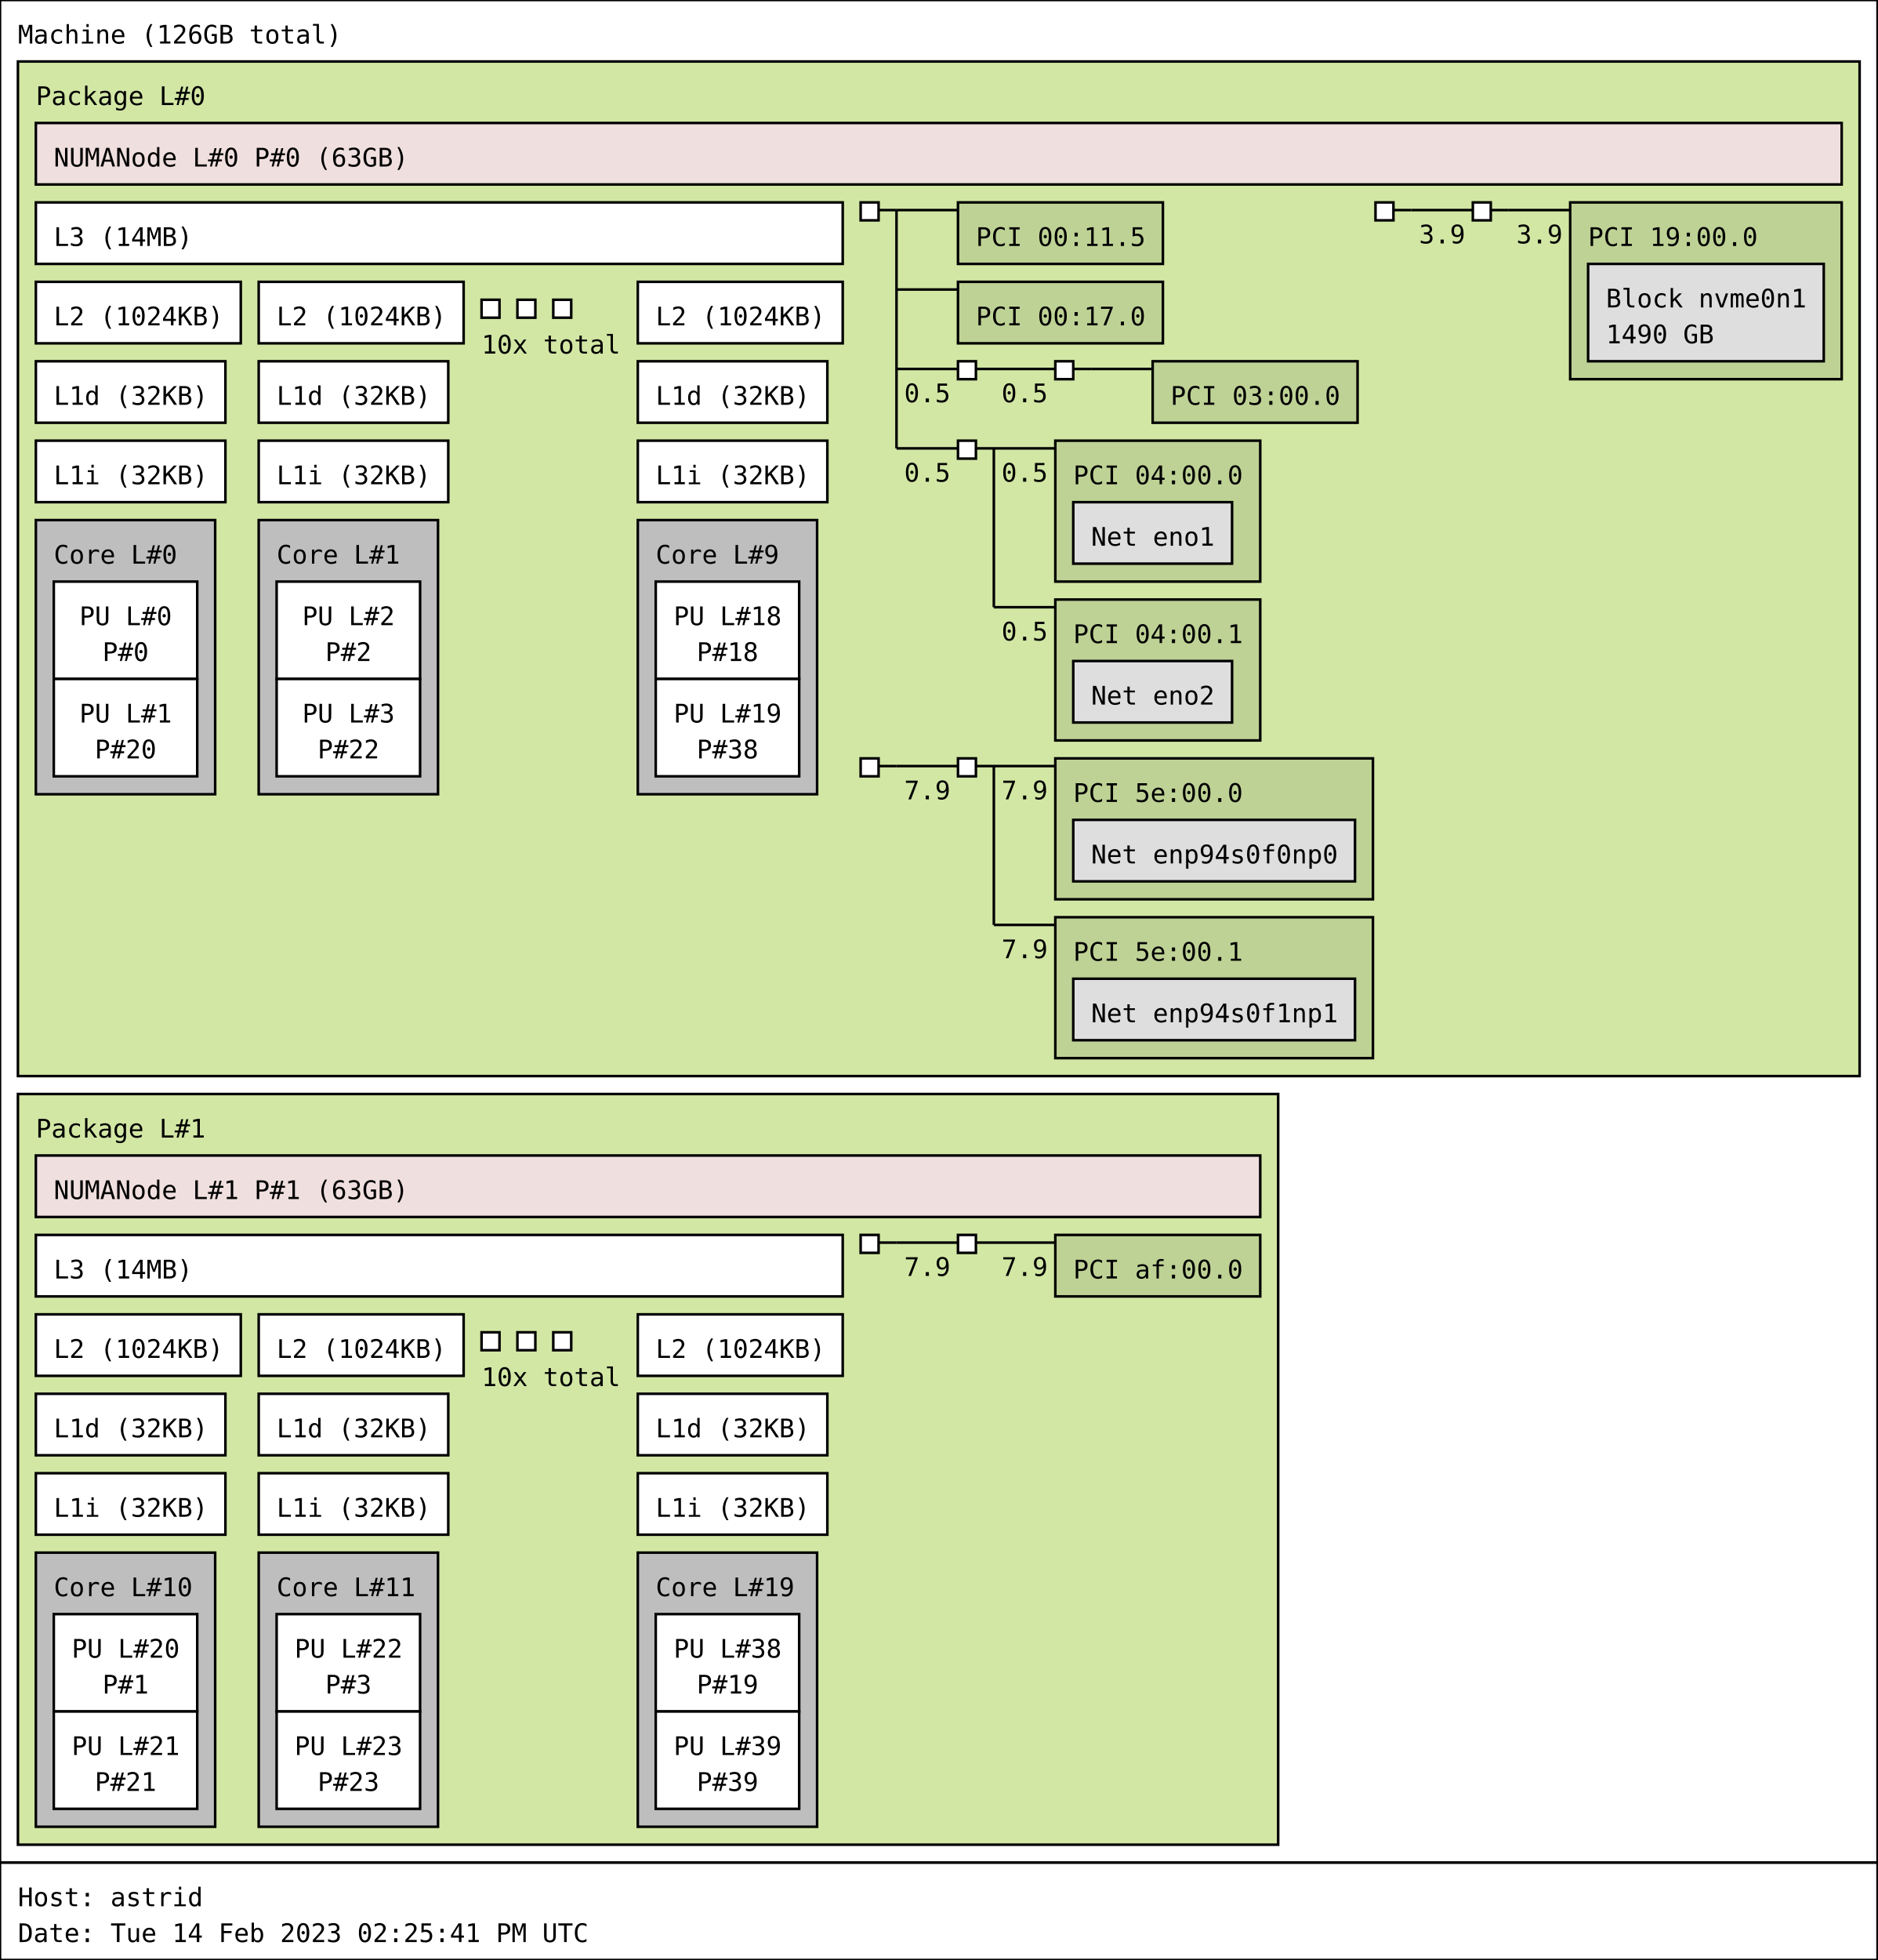
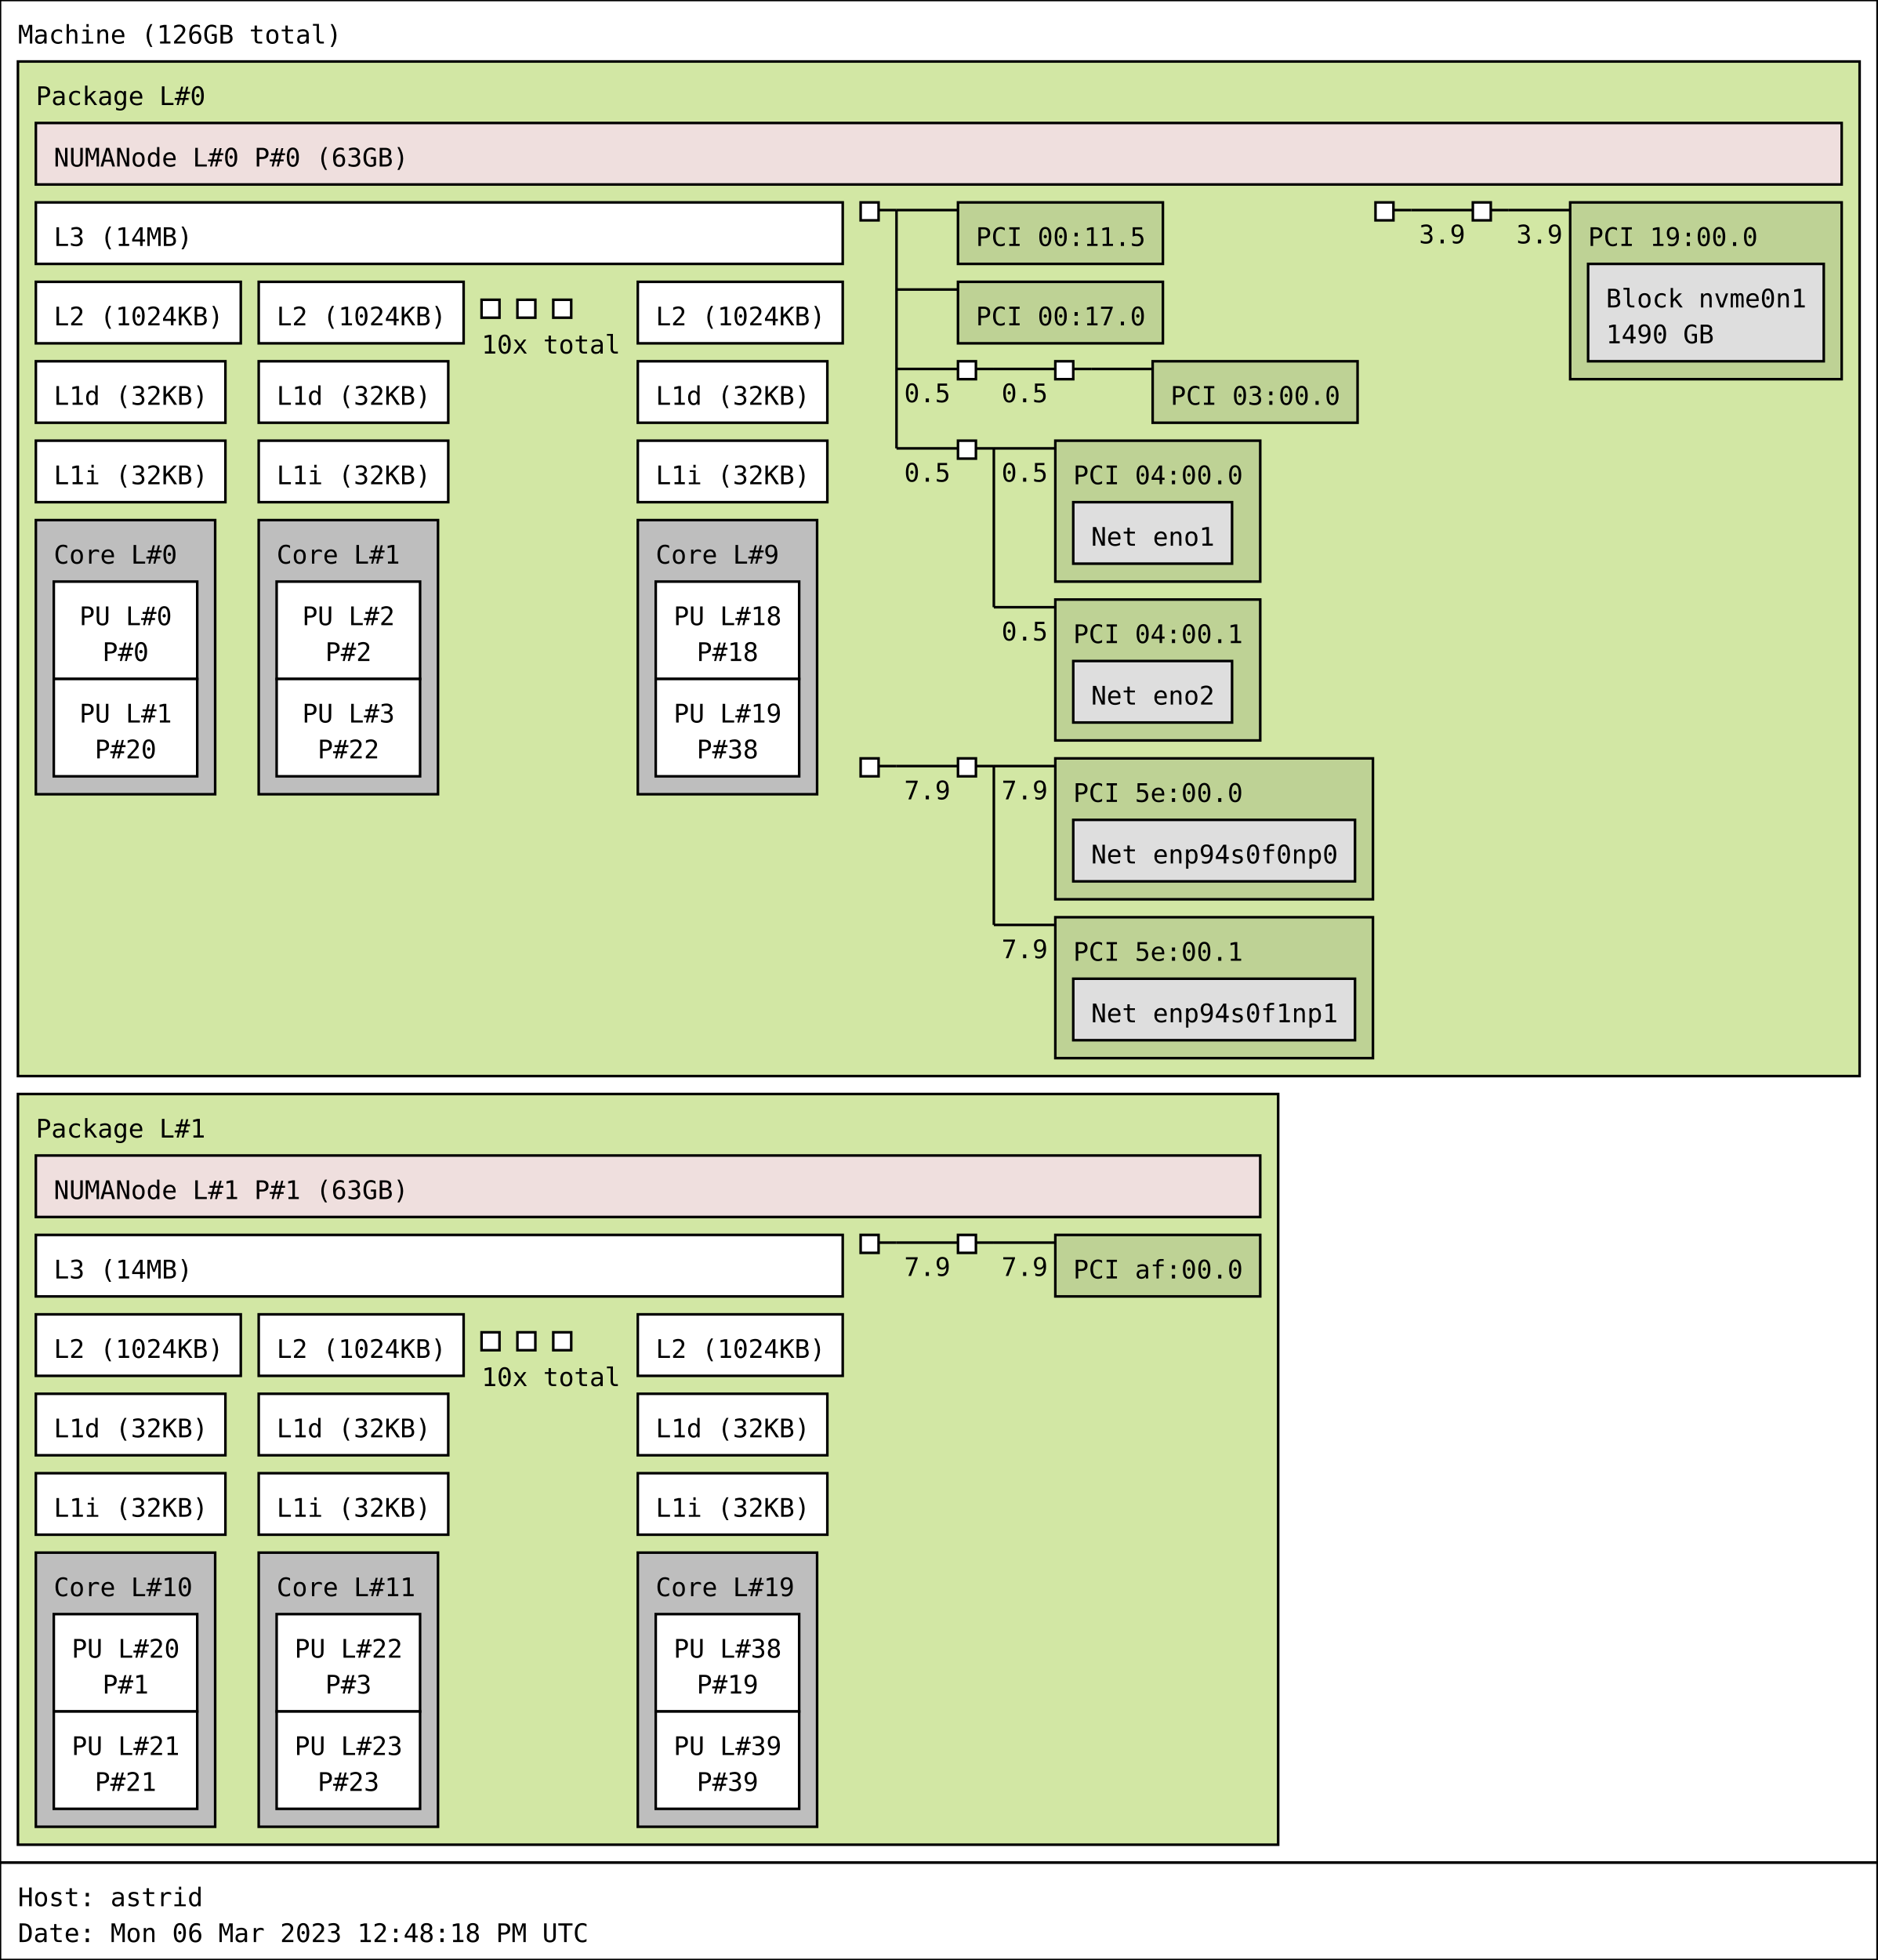
<svg xmlns="http://www.w3.org/2000/svg" width="733px" height="765px" viewBox="0 0 733px 765px" version="1.1">
  <rect id="Machine_0_rect" class="Machine" x="0" y="0" width="733" height="727" fill="rgb(255,255,255)" stroke="rgb(0,0,0)" stroke-width="1" />
  <text id="Machine_0_text" class="Machine" font-family="Monospace" x="7" y="17" fill="rgb(0,0,0)" font-size="10px">Machine (126GB total)</text>
  <rect id="Package_0_rect" class="Package" x="7" y="24" width="719" height="396" fill="rgb(210,231,164)" stroke="rgb(0,0,0)" stroke-width="1" />
  <text id="Package_0_text" class="Package" font-family="Monospace" x="14" y="41" fill="rgb(0,0,0)" font-size="10px">Package L#0</text>
  <rect id="L3_0_rect" class="L3" x="14" y="79" width="315" height="24" fill="rgb(255,255,255)" stroke="rgb(0,0,0)" stroke-width="1" />
  <text id="L3_0_text" class="L3" font-family="Monospace" x="21" y="96" fill="rgb(0,0,0)" font-size="10px">L3 (14MB)</text>
  <rect id="L2_0_rect" class="L2" x="14" y="110" width="80" height="24" fill="rgb(255,255,255)" stroke="rgb(0,0,0)" stroke-width="1" />
  <text id="L2_0_text" class="L2" font-family="Monospace" x="21" y="127" fill="rgb(0,0,0)" font-size="10px">L2 (1024KB)</text>
  <rect id="L1d_0_rect" class="L1d" x="14" y="141" width="74" height="24" fill="rgb(255,255,255)" stroke="rgb(0,0,0)" stroke-width="1" />
  <text id="L1d_0_text" class="L1d" font-family="Monospace" x="21" y="158" fill="rgb(0,0,0)" font-size="10px">L1d (32KB)</text>
  <rect id="L1i_0_rect" class="L1i" x="14" y="172" width="74" height="24" fill="rgb(255,255,255)" stroke="rgb(0,0,0)" stroke-width="1" />
  <text id="L1i_0_text" class="L1i" font-family="Monospace" x="21" y="189" fill="rgb(0,0,0)" font-size="10px">L1i (32KB)</text>
  <rect id="Core_0_rect" class="Core" x="14" y="203" width="70" height="107" fill="rgb(190,190,190)" stroke="rgb(0,0,0)" stroke-width="1" />
  <text id="Core_0_text" class="Core" font-family="Monospace" x="21" y="220" fill="rgb(0,0,0)" font-size="10px">Core L#0</text>
  <rect id="PU_0_rect" class="PU" x="21" y="227" width="56" height="38" fill="rgb(255,255,255)" stroke="rgb(0,0,0)" stroke-width="1" />
  <text id="PU_0_text" class="PU" font-family="Monospace" x="31" y="244" fill="rgb(0,0,0)" font-size="10px">PU L#0</text>
  <text id="PU_0_text_1" class="PU" font-family="Monospace" x="40" y="258" fill="rgb(0,0,0)" font-size="10px">P#0</text>
  <rect id="PU_1_rect" class="PU" x="21" y="265" width="56" height="38" fill="rgb(255,255,255)" stroke="rgb(0,0,0)" stroke-width="1" />
  <text id="PU_1_text" class="PU" font-family="Monospace" x="31" y="282" fill="rgb(0,0,0)" font-size="10px">PU L#1</text>
  <text id="PU_1_text_1" class="PU" font-family="Monospace" x="37" y="296" fill="rgb(0,0,0)" font-size="10px">P#20</text>
  <rect id="L2_1_rect" class="L2" x="101" y="110" width="80" height="24" fill="rgb(255,255,255)" stroke="rgb(0,0,0)" stroke-width="1" />
  <text id="L2_1_text" class="L2" font-family="Monospace" x="108" y="127" fill="rgb(0,0,0)" font-size="10px">L2 (1024KB)</text>
  <rect id="L1d_1_rect" class="L1d" x="101" y="141" width="74" height="24" fill="rgb(255,255,255)" stroke="rgb(0,0,0)" stroke-width="1" />
  <text id="L1d_1_text" class="L1d" font-family="Monospace" x="108" y="158" fill="rgb(0,0,0)" font-size="10px">L1d (32KB)</text>
  <rect id="L1i_1_rect" class="L1i" x="101" y="172" width="74" height="24" fill="rgb(255,255,255)" stroke="rgb(0,0,0)" stroke-width="1" />
  <text id="L1i_1_text" class="L1i" font-family="Monospace" x="108" y="189" fill="rgb(0,0,0)" font-size="10px">L1i (32KB)</text>
  <rect id="Core_1_rect" class="Core" x="101" y="203" width="70" height="107" fill="rgb(190,190,190)" stroke="rgb(0,0,0)" stroke-width="1" />
  <text id="Core_1_text" class="Core" font-family="Monospace" x="108" y="220" fill="rgb(0,0,0)" font-size="10px">Core L#1</text>
  <rect id="PU_2_rect" class="PU" x="108" y="227" width="56" height="38" fill="rgb(255,255,255)" stroke="rgb(0,0,0)" stroke-width="1" />
  <text id="PU_2_text" class="PU" font-family="Monospace" x="118" y="244" fill="rgb(0,0,0)" font-size="10px">PU L#2</text>
  <text id="PU_2_text_1" class="PU" font-family="Monospace" x="127" y="258" fill="rgb(0,0,0)" font-size="10px">P#2</text>
  <rect id="PU_3_rect" class="PU" x="108" y="265" width="56" height="38" fill="rgb(255,255,255)" stroke="rgb(0,0,0)" stroke-width="1" />
  <text id="PU_3_text" class="PU" font-family="Monospace" x="118" y="282" fill="rgb(0,0,0)" font-size="10px">PU L#3</text>
  <text id="PU_3_text_1" class="PU" font-family="Monospace" x="124" y="296" fill="rgb(0,0,0)" font-size="10px">P#22</text>
  <rect id="L2_2_rect" class="L2" x="188" y="117" width="7" height="7" fill="rgb(255,255,255)" stroke="rgb(0,0,0)" stroke-width="1" />
  <rect id="L2_2_rect" class="L2" x="202" y="117" width="7" height="7" fill="rgb(255,255,255)" stroke="rgb(0,0,0)" stroke-width="1" />
  <rect id="L2_2_rect" class="L2" x="216" y="117" width="7" height="7" fill="rgb(255,255,255)" stroke="rgb(0,0,0)" stroke-width="1" />
  <text id="L2_2_text" class="L2" font-family="Monospace" x="188" y="138" fill="rgb(0,0,0)" font-size="10px">10x total</text>
  <rect id="L2_9_rect" class="L2" x="249" y="110" width="80" height="24" fill="rgb(255,255,255)" stroke="rgb(0,0,0)" stroke-width="1" />
  <text id="L2_9_text" class="L2" font-family="Monospace" x="256" y="127" fill="rgb(0,0,0)" font-size="10px">L2 (1024KB)</text>
  <rect id="L1d_9_rect" class="L1d" x="249" y="141" width="74" height="24" fill="rgb(255,255,255)" stroke="rgb(0,0,0)" stroke-width="1" />
  <text id="L1d_9_text" class="L1d" font-family="Monospace" x="256" y="158" fill="rgb(0,0,0)" font-size="10px">L1d (32KB)</text>
  <rect id="L1i_9_rect" class="L1i" x="249" y="172" width="74" height="24" fill="rgb(255,255,255)" stroke="rgb(0,0,0)" stroke-width="1" />
  <text id="L1i_9_text" class="L1i" font-family="Monospace" x="256" y="189" fill="rgb(0,0,0)" font-size="10px">L1i (32KB)</text>
  <rect id="Core_9_rect" class="Core" x="249" y="203" width="70" height="107" fill="rgb(190,190,190)" stroke="rgb(0,0,0)" stroke-width="1" />
  <text id="Core_9_text" class="Core" font-family="Monospace" x="256" y="220" fill="rgb(0,0,0)" font-size="10px">Core L#9</text>
  <rect id="PU_18_rect" class="PU" x="256" y="227" width="56" height="38" fill="rgb(255,255,255)" stroke="rgb(0,0,0)" stroke-width="1" />
  <text id="PU_18_text" class="PU" font-family="Monospace" x="263" y="244" fill="rgb(0,0,0)" font-size="10px">PU L#18</text>
  <text id="PU_18_text_1" class="PU" font-family="Monospace" x="272" y="258" fill="rgb(0,0,0)" font-size="10px">P#18</text>
  <rect id="PU_19_rect" class="PU" x="256" y="265" width="56" height="38" fill="rgb(255,255,255)" stroke="rgb(0,0,0)" stroke-width="1" />
  <text id="PU_19_text" class="PU" font-family="Monospace" x="263" y="282" fill="rgb(0,0,0)" font-size="10px">PU L#19</text>
  <text id="PU_19_text_1" class="PU" font-family="Monospace" x="272" y="296" fill="rgb(0,0,0)" font-size="10px">P#38</text>
  <rect id="NUMANode_0_rect" class="NUMANode" x="14" y="48" width="705" height="24" fill="rgb(239,223,222)" stroke="rgb(0,0,0)" stroke-width="1" />
  <text id="NUMANode_0_text" class="NUMANode" font-family="Monospace" x="21" y="65" fill="rgb(0,0,0)" font-size="10px">NUMANode L#0 P#0 (63GB)</text>
  <rect id="HostBridge_0_rect" class="HostBridge" x="336" y="79" width="7" height="7" fill="rgb(255,255,255)" stroke="rgb(0,0,0)" stroke-width="1" />
  <line id="HostBridge_0_line" class="HostBridge" x1="343" y1="82" x2="350" y2="82" stroke="rgb(0,0,0)" stroke-width="1" />
  <line id="HostBridge_0_line_2" class="HostBridge" x1="350" y1="82" x2="374" y2="82" stroke="rgb(0,0,0)" stroke-width="1" />
  <line id="HostBridge_0_line_3" class="HostBridge" x1="350" y1="113" x2="374" y2="113" stroke="rgb(0,0,0)" stroke-width="1" />
  <line id="HostBridge_0_line_4" class="HostBridge" x1="350" y1="144" x2="374" y2="144" stroke="rgb(0,0,0)" stroke-width="1" />
  <text id="HostBridge_0_text_4" class="HostBridge" font-family="Monospace" x="353" y="157" fill="rgb(0,0,0)" font-size="10px">0.5</text>
  <line id="HostBridge_0_line_5" class="HostBridge" x1="350" y1="175" x2="374" y2="175" stroke="rgb(0,0,0)" stroke-width="1" />
  <text id="HostBridge_0_text_5" class="HostBridge" font-family="Monospace" x="353" y="188" fill="rgb(0,0,0)" font-size="10px">0.5</text>
  <line id="HostBridge_0_line_1" class="HostBridge" x1="350" y1="82" x2="350" y2="175" stroke="rgb(0,0,0)" stroke-width="1" />
  <rect id="PCI_0_rect" class="PCI" x="374" y="79" width="80" height="24" fill="rgb(190,210,149)" stroke="rgb(0,0,0)" stroke-width="1" />
  <text id="PCI_0_text" class="PCI" font-family="Monospace" x="381" y="96" fill="rgb(0,0,0)" font-size="10px">PCI 00:11.5</text>
  <rect id="PCI_1_rect" class="PCI" x="374" y="110" width="80" height="24" fill="rgb(190,210,149)" stroke="rgb(0,0,0)" stroke-width="1" />
  <text id="PCI_1_text" class="PCI" font-family="Monospace" x="381" y="127" fill="rgb(0,0,0)" font-size="10px">PCI 00:17.0</text>
  <rect id="PCIBridge_1_rect" class="PCIBridge" x="374" y="141" width="7" height="7" fill="rgb(255,255,255)" stroke="rgb(0,0,0)" stroke-width="1" />
  <line id="PCIBridge_1_line" class="PCIBridge" x1="381" y1="144" x2="388" y2="144" stroke="rgb(0,0,0)" stroke-width="1" />
  <line id="PCIBridge_1_line_2" class="PCIBridge" x1="388" y1="144" x2="412" y2="144" stroke="rgb(0,0,0)" stroke-width="1" />
  <text id="PCIBridge_1_text_2" class="PCIBridge" font-family="Monospace" x="391" y="157" fill="rgb(0,0,0)" font-size="10px">0.5</text>
  <line id="PCIBridge_1_line_1" class="PCIBridge" x1="388" y1="144" x2="388" y2="144" stroke="rgb(0,0,0)" stroke-width="1" />
  <rect id="PCIBridge_2_rect" class="PCIBridge" x="412" y="141" width="7" height="7" fill="rgb(255,255,255)" stroke="rgb(0,0,0)" stroke-width="1" />
  <line id="PCIBridge_2_line" class="PCIBridge" x1="419" y1="144" x2="426" y2="144" stroke="rgb(0,0,0)" stroke-width="1" />
  <line id="PCIBridge_2_line_2" class="PCIBridge" x1="426" y1="144" x2="450" y2="144" stroke="rgb(0,0,0)" stroke-width="1" />
  <line id="PCIBridge_2_line_1" class="PCIBridge" x1="426" y1="144" x2="426" y2="144" stroke="rgb(0,0,0)" stroke-width="1" />
  <rect id="PCI_2_rect" class="PCI" x="450" y="141" width="80" height="24" fill="rgb(190,210,149)" stroke="rgb(0,0,0)" stroke-width="1" />
  <text id="PCI_2_text" class="PCI" font-family="Monospace" x="457" y="158" fill="rgb(0,0,0)" font-size="10px">PCI 03:00.0</text>
  <rect id="PCIBridge_3_rect" class="PCIBridge" x="374" y="172" width="7" height="7" fill="rgb(255,255,255)" stroke="rgb(0,0,0)" stroke-width="1" />
  <line id="PCIBridge_3_line" class="PCIBridge" x1="381" y1="175" x2="388" y2="175" stroke="rgb(0,0,0)" stroke-width="1" />
  <line id="PCIBridge_3_line_2" class="PCIBridge" x1="388" y1="175" x2="412" y2="175" stroke="rgb(0,0,0)" stroke-width="1" />
  <text id="PCIBridge_3_text_2" class="PCIBridge" font-family="Monospace" x="391" y="188" fill="rgb(0,0,0)" font-size="10px">0.5</text>
  <line id="PCIBridge_3_line_3" class="PCIBridge" x1="388" y1="237" x2="412" y2="237" stroke="rgb(0,0,0)" stroke-width="1" />
  <text id="PCIBridge_3_text_3" class="PCIBridge" font-family="Monospace" x="391" y="250" fill="rgb(0,0,0)" font-size="10px">0.5</text>
  <line id="PCIBridge_3_line_1" class="PCIBridge" x1="388" y1="175" x2="388" y2="237" stroke="rgb(0,0,0)" stroke-width="1" />
  <rect id="PCI_3_rect" class="PCI" x="412" y="172" width="80" height="55" fill="rgb(190,210,149)" stroke="rgb(0,0,0)" stroke-width="1" />
  <text id="PCI_3_text" class="PCI" font-family="Monospace" x="419" y="189" fill="rgb(0,0,0)" font-size="10px">PCI 04:00.0</text>
  <rect id="Net_0_rect" class="Net" x="419" y="196" width="62" height="24" fill="rgb(222,222,222)" stroke="rgb(0,0,0)" stroke-width="1" />
  <text id="Net_0_text" class="Net" font-family="Monospace" x="426" y="213" fill="rgb(0,0,0)" font-size="10px">Net eno1</text>
  <rect id="PCI_4_rect" class="PCI" x="412" y="234" width="80" height="55" fill="rgb(190,210,149)" stroke="rgb(0,0,0)" stroke-width="1" />
  <text id="PCI_4_text" class="PCI" font-family="Monospace" x="419" y="251" fill="rgb(0,0,0)" font-size="10px">PCI 04:00.1</text>
  <rect id="Net_1_rect" class="Net" x="419" y="258" width="62" height="24" fill="rgb(222,222,222)" stroke="rgb(0,0,0)" stroke-width="1" />
  <text id="Net_1_text" class="Net" font-family="Monospace" x="426" y="275" fill="rgb(0,0,0)" font-size="10px">Net eno2</text>
  <rect id="HostBridge_4_rect" class="HostBridge" x="537" y="79" width="7" height="7" fill="rgb(255,255,255)" stroke="rgb(0,0,0)" stroke-width="1" />
  <line id="HostBridge_4_line" class="HostBridge" x1="544" y1="82" x2="551" y2="82" stroke="rgb(0,0,0)" stroke-width="1" />
  <line id="HostBridge_4_line_2" class="HostBridge" x1="551" y1="82" x2="575" y2="82" stroke="rgb(0,0,0)" stroke-width="1" />
  <text id="HostBridge_4_text_2" class="HostBridge" font-family="Monospace" x="554" y="95" fill="rgb(0,0,0)" font-size="10px">3.9</text>
  <line id="HostBridge_4_line_1" class="HostBridge" x1="551" y1="82" x2="551" y2="82" stroke="rgb(0,0,0)" stroke-width="1" />
  <rect id="PCIBridge_5_rect" class="PCIBridge" x="575" y="79" width="7" height="7" fill="rgb(255,255,255)" stroke="rgb(0,0,0)" stroke-width="1" />
  <line id="PCIBridge_5_line" class="PCIBridge" x1="582" y1="82" x2="589" y2="82" stroke="rgb(0,0,0)" stroke-width="1" />
  <line id="PCIBridge_5_line_2" class="PCIBridge" x1="589" y1="82" x2="613" y2="82" stroke="rgb(0,0,0)" stroke-width="1" />
  <text id="PCIBridge_5_text_2" class="PCIBridge" font-family="Monospace" x="592" y="95" fill="rgb(0,0,0)" font-size="10px">3.9</text>
  <line id="PCIBridge_5_line_1" class="PCIBridge" x1="589" y1="82" x2="589" y2="82" stroke="rgb(0,0,0)" stroke-width="1" />
  <rect id="PCI_5_rect" class="PCI" x="613" y="79" width="106" height="69" fill="rgb(190,210,149)" stroke="rgb(0,0,0)" stroke-width="1" />
  <text id="PCI_5_text" class="PCI" font-family="Monospace" x="620" y="96" fill="rgb(0,0,0)" font-size="10px">PCI 19:00.0</text>
  <rect id="Block_2_rect" class="Block" x="620" y="103" width="92" height="38" fill="rgb(222,222,222)" stroke="rgb(0,0,0)" stroke-width="1" />
  <text id="Block_2_text" class="Block" font-family="Monospace" x="627" y="120" fill="rgb(0,0,0)" font-size="10px">Block nvme0n1</text>
  <text id="Block_2_text_1" class="Block" font-family="Monospace" x="627" y="134" fill="rgb(0,0,0)" font-size="10px">1490 GB</text>
  <rect id="HostBridge_6_rect" class="HostBridge" x="336" y="296" width="7" height="7" fill="rgb(255,255,255)" stroke="rgb(0,0,0)" stroke-width="1" />
  <line id="HostBridge_6_line" class="HostBridge" x1="343" y1="299" x2="350" y2="299" stroke="rgb(0,0,0)" stroke-width="1" />
  <line id="HostBridge_6_line_2" class="HostBridge" x1="350" y1="299" x2="374" y2="299" stroke="rgb(0,0,0)" stroke-width="1" />
  <text id="HostBridge_6_text_2" class="HostBridge" font-family="Monospace" x="353" y="312" fill="rgb(0,0,0)" font-size="10px">7.9</text>
  <line id="HostBridge_6_line_1" class="HostBridge" x1="350" y1="299" x2="350" y2="299" stroke="rgb(0,0,0)" stroke-width="1" />
  <rect id="PCIBridge_7_rect" class="PCIBridge" x="374" y="296" width="7" height="7" fill="rgb(255,255,255)" stroke="rgb(0,0,0)" stroke-width="1" />
  <line id="PCIBridge_7_line" class="PCIBridge" x1="381" y1="299" x2="388" y2="299" stroke="rgb(0,0,0)" stroke-width="1" />
  <line id="PCIBridge_7_line_2" class="PCIBridge" x1="388" y1="299" x2="412" y2="299" stroke="rgb(0,0,0)" stroke-width="1" />
  <text id="PCIBridge_7_text_2" class="PCIBridge" font-family="Monospace" x="391" y="312" fill="rgb(0,0,0)" font-size="10px">7.9</text>
  <line id="PCIBridge_7_line_3" class="PCIBridge" x1="388" y1="361" x2="412" y2="361" stroke="rgb(0,0,0)" stroke-width="1" />
  <text id="PCIBridge_7_text_3" class="PCIBridge" font-family="Monospace" x="391" y="374" fill="rgb(0,0,0)" font-size="10px">7.9</text>
  <line id="PCIBridge_7_line_1" class="PCIBridge" x1="388" y1="299" x2="388" y2="361" stroke="rgb(0,0,0)" stroke-width="1" />
  <rect id="PCI_6_rect" class="PCI" x="412" y="296" width="124" height="55" fill="rgb(190,210,149)" stroke="rgb(0,0,0)" stroke-width="1" />
  <text id="PCI_6_text" class="PCI" font-family="Monospace" x="419" y="313" fill="rgb(0,0,0)" font-size="10px">PCI 5e:00.0</text>
  <rect id="Net_3_rect" class="Net" x="419" y="320" width="110" height="24" fill="rgb(222,222,222)" stroke="rgb(0,0,0)" stroke-width="1" />
  <text id="Net_3_text" class="Net" font-family="Monospace" x="426" y="337" fill="rgb(0,0,0)" font-size="10px">Net enp94s0f0np0</text>
  <rect id="PCI_7_rect" class="PCI" x="412" y="358" width="124" height="55" fill="rgb(190,210,149)" stroke="rgb(0,0,0)" stroke-width="1" />
  <text id="PCI_7_text" class="PCI" font-family="Monospace" x="419" y="375" fill="rgb(0,0,0)" font-size="10px">PCI 5e:00.1</text>
  <rect id="Net_4_rect" class="Net" x="419" y="382" width="110" height="24" fill="rgb(222,222,222)" stroke="rgb(0,0,0)" stroke-width="1" />
  <text id="Net_4_text" class="Net" font-family="Monospace" x="426" y="399" fill="rgb(0,0,0)" font-size="10px">Net enp94s0f1np1</text>
  <rect id="Package_1_rect" class="Package" x="7" y="427" width="492" height="293" fill="rgb(210,231,164)" stroke="rgb(0,0,0)" stroke-width="1" />
  <text id="Package_1_text" class="Package" font-family="Monospace" x="14" y="444" fill="rgb(0,0,0)" font-size="10px">Package L#1</text>
  <rect id="L3_1_rect" class="L3" x="14" y="482" width="315" height="24" fill="rgb(255,255,255)" stroke="rgb(0,0,0)" stroke-width="1" />
  <text id="L3_1_text" class="L3" font-family="Monospace" x="21" y="499" fill="rgb(0,0,0)" font-size="10px">L3 (14MB)</text>
  <rect id="L2_10_rect" class="L2" x="14" y="513" width="80" height="24" fill="rgb(255,255,255)" stroke="rgb(0,0,0)" stroke-width="1" />
  <text id="L2_10_text" class="L2" font-family="Monospace" x="21" y="530" fill="rgb(0,0,0)" font-size="10px">L2 (1024KB)</text>
  <rect id="L1d_10_rect" class="L1d" x="14" y="544" width="74" height="24" fill="rgb(255,255,255)" stroke="rgb(0,0,0)" stroke-width="1" />
  <text id="L1d_10_text" class="L1d" font-family="Monospace" x="21" y="561" fill="rgb(0,0,0)" font-size="10px">L1d (32KB)</text>
  <rect id="L1i_10_rect" class="L1i" x="14" y="575" width="74" height="24" fill="rgb(255,255,255)" stroke="rgb(0,0,0)" stroke-width="1" />
  <text id="L1i_10_text" class="L1i" font-family="Monospace" x="21" y="592" fill="rgb(0,0,0)" font-size="10px">L1i (32KB)</text>
  <rect id="Core_10_rect" class="Core" x="14" y="606" width="70" height="107" fill="rgb(190,190,190)" stroke="rgb(0,0,0)" stroke-width="1" />
  <text id="Core_10_text" class="Core" font-family="Monospace" x="21" y="623" fill="rgb(0,0,0)" font-size="10px">Core L#10</text>
  <rect id="PU_20_rect" class="PU" x="21" y="630" width="56" height="38" fill="rgb(255,255,255)" stroke="rgb(0,0,0)" stroke-width="1" />
  <text id="PU_20_text" class="PU" font-family="Monospace" x="28" y="647" fill="rgb(0,0,0)" font-size="10px">PU L#20</text>
  <text id="PU_20_text_1" class="PU" font-family="Monospace" x="40" y="661" fill="rgb(0,0,0)" font-size="10px">P#1</text>
  <rect id="PU_21_rect" class="PU" x="21" y="668" width="56" height="38" fill="rgb(255,255,255)" stroke="rgb(0,0,0)" stroke-width="1" />
  <text id="PU_21_text" class="PU" font-family="Monospace" x="28" y="685" fill="rgb(0,0,0)" font-size="10px">PU L#21</text>
  <text id="PU_21_text_1" class="PU" font-family="Monospace" x="37" y="699" fill="rgb(0,0,0)" font-size="10px">P#21</text>
  <rect id="L2_11_rect" class="L2" x="101" y="513" width="80" height="24" fill="rgb(255,255,255)" stroke="rgb(0,0,0)" stroke-width="1" />
  <text id="L2_11_text" class="L2" font-family="Monospace" x="108" y="530" fill="rgb(0,0,0)" font-size="10px">L2 (1024KB)</text>
  <rect id="L1d_11_rect" class="L1d" x="101" y="544" width="74" height="24" fill="rgb(255,255,255)" stroke="rgb(0,0,0)" stroke-width="1" />
  <text id="L1d_11_text" class="L1d" font-family="Monospace" x="108" y="561" fill="rgb(0,0,0)" font-size="10px">L1d (32KB)</text>
  <rect id="L1i_11_rect" class="L1i" x="101" y="575" width="74" height="24" fill="rgb(255,255,255)" stroke="rgb(0,0,0)" stroke-width="1" />
  <text id="L1i_11_text" class="L1i" font-family="Monospace" x="108" y="592" fill="rgb(0,0,0)" font-size="10px">L1i (32KB)</text>
  <rect id="Core_11_rect" class="Core" x="101" y="606" width="70" height="107" fill="rgb(190,190,190)" stroke="rgb(0,0,0)" stroke-width="1" />
  <text id="Core_11_text" class="Core" font-family="Monospace" x="108" y="623" fill="rgb(0,0,0)" font-size="10px">Core L#11</text>
  <rect id="PU_22_rect" class="PU" x="108" y="630" width="56" height="38" fill="rgb(255,255,255)" stroke="rgb(0,0,0)" stroke-width="1" />
  <text id="PU_22_text" class="PU" font-family="Monospace" x="115" y="647" fill="rgb(0,0,0)" font-size="10px">PU L#22</text>
  <text id="PU_22_text_1" class="PU" font-family="Monospace" x="127" y="661" fill="rgb(0,0,0)" font-size="10px">P#3</text>
  <rect id="PU_23_rect" class="PU" x="108" y="668" width="56" height="38" fill="rgb(255,255,255)" stroke="rgb(0,0,0)" stroke-width="1" />
  <text id="PU_23_text" class="PU" font-family="Monospace" x="115" y="685" fill="rgb(0,0,0)" font-size="10px">PU L#23</text>
  <text id="PU_23_text_1" class="PU" font-family="Monospace" x="124" y="699" fill="rgb(0,0,0)" font-size="10px">P#23</text>
  <rect id="L2_12_rect" class="L2" x="188" y="520" width="7" height="7" fill="rgb(255,255,255)" stroke="rgb(0,0,0)" stroke-width="1" />
  <rect id="L2_12_rect" class="L2" x="202" y="520" width="7" height="7" fill="rgb(255,255,255)" stroke="rgb(0,0,0)" stroke-width="1" />
  <rect id="L2_12_rect" class="L2" x="216" y="520" width="7" height="7" fill="rgb(255,255,255)" stroke="rgb(0,0,0)" stroke-width="1" />
  <text id="L2_12_text" class="L2" font-family="Monospace" x="188" y="541" fill="rgb(0,0,0)" font-size="10px">10x total</text>
  <rect id="L2_19_rect" class="L2" x="249" y="513" width="80" height="24" fill="rgb(255,255,255)" stroke="rgb(0,0,0)" stroke-width="1" />
  <text id="L2_19_text" class="L2" font-family="Monospace" x="256" y="530" fill="rgb(0,0,0)" font-size="10px">L2 (1024KB)</text>
  <rect id="L1d_19_rect" class="L1d" x="249" y="544" width="74" height="24" fill="rgb(255,255,255)" stroke="rgb(0,0,0)" stroke-width="1" />
  <text id="L1d_19_text" class="L1d" font-family="Monospace" x="256" y="561" fill="rgb(0,0,0)" font-size="10px">L1d (32KB)</text>
  <rect id="L1i_19_rect" class="L1i" x="249" y="575" width="74" height="24" fill="rgb(255,255,255)" stroke="rgb(0,0,0)" stroke-width="1" />
  <text id="L1i_19_text" class="L1i" font-family="Monospace" x="256" y="592" fill="rgb(0,0,0)" font-size="10px">L1i (32KB)</text>
  <rect id="Core_19_rect" class="Core" x="249" y="606" width="70" height="107" fill="rgb(190,190,190)" stroke="rgb(0,0,0)" stroke-width="1" />
  <text id="Core_19_text" class="Core" font-family="Monospace" x="256" y="623" fill="rgb(0,0,0)" font-size="10px">Core L#19</text>
  <rect id="PU_38_rect" class="PU" x="256" y="630" width="56" height="38" fill="rgb(255,255,255)" stroke="rgb(0,0,0)" stroke-width="1" />
  <text id="PU_38_text" class="PU" font-family="Monospace" x="263" y="647" fill="rgb(0,0,0)" font-size="10px">PU L#38</text>
  <text id="PU_38_text_1" class="PU" font-family="Monospace" x="272" y="661" fill="rgb(0,0,0)" font-size="10px">P#19</text>
  <rect id="PU_39_rect" class="PU" x="256" y="668" width="56" height="38" fill="rgb(255,255,255)" stroke="rgb(0,0,0)" stroke-width="1" />
  <text id="PU_39_text" class="PU" font-family="Monospace" x="263" y="685" fill="rgb(0,0,0)" font-size="10px">PU L#39</text>
  <text id="PU_39_text_1" class="PU" font-family="Monospace" x="272" y="699" fill="rgb(0,0,0)" font-size="10px">P#39</text>
  <rect id="NUMANode_1_rect" class="NUMANode" x="14" y="451" width="478" height="24" fill="rgb(239,223,222)" stroke="rgb(0,0,0)" stroke-width="1" />
  <text id="NUMANode_1_text" class="NUMANode" font-family="Monospace" x="21" y="468" fill="rgb(0,0,0)" font-size="10px">NUMANode L#1 P#1 (63GB)</text>
  <rect id="HostBridge_8_rect" class="HostBridge" x="336" y="482" width="7" height="7" fill="rgb(255,255,255)" stroke="rgb(0,0,0)" stroke-width="1" />
  <line id="HostBridge_8_line" class="HostBridge" x1="343" y1="485" x2="350" y2="485" stroke="rgb(0,0,0)" stroke-width="1" />
  <line id="HostBridge_8_line_2" class="HostBridge" x1="350" y1="485" x2="374" y2="485" stroke="rgb(0,0,0)" stroke-width="1" />
  <text id="HostBridge_8_text_2" class="HostBridge" font-family="Monospace" x="353" y="498" fill="rgb(0,0,0)" font-size="10px">7.9</text>
  <line id="HostBridge_8_line_1" class="HostBridge" x1="350" y1="485" x2="350" y2="485" stroke="rgb(0,0,0)" stroke-width="1" />
  <rect id="PCIBridge_9_rect" class="PCIBridge" x="374" y="482" width="7" height="7" fill="rgb(255,255,255)" stroke="rgb(0,0,0)" stroke-width="1" />
  <line id="PCIBridge_9_line" class="PCIBridge" x1="381" y1="485" x2="388" y2="485" stroke="rgb(0,0,0)" stroke-width="1" />
  <line id="PCIBridge_9_line_2" class="PCIBridge" x1="388" y1="485" x2="412" y2="485" stroke="rgb(0,0,0)" stroke-width="1" />
  <text id="PCIBridge_9_text_2" class="PCIBridge" font-family="Monospace" x="391" y="498" fill="rgb(0,0,0)" font-size="10px">7.9</text>
  <line id="PCIBridge_9_line_1" class="PCIBridge" x1="388" y1="485" x2="388" y2="485" stroke="rgb(0,0,0)" stroke-width="1" />
  <rect id="PCI_8_rect" class="PCI" x="412" y="482" width="80" height="24" fill="rgb(190,210,149)" stroke="rgb(0,0,0)" stroke-width="1" />
  <text id="PCI_8_text" class="PCI" font-family="Monospace" x="419" y="499" fill="rgb(0,0,0)" font-size="10px">PCI af:00.0</text>
  <rect id="anon_rect" x="0" y="727" width="733" height="38" fill="rgb(255,255,255)" stroke="rgb(0,0,0)" stroke-width="1" />
  <text id="anon_text" font-family="Monospace" x="7" y="744" fill="rgb(0,0,0)" font-size="10px">Host: astrid</text>
-   <text id="anon_text_1" font-family="Monospace" x="7" y="758" fill="rgb(0,0,0)" font-size="10px">Date: Tue 14 Feb 2023 02:25:41 PM UTC</text>
+   <text id="anon_text_1" font-family="Monospace" x="7" y="758" fill="rgb(0,0,0)" font-size="10px">Date: Mon 06 Mar 2023 12:48:18 PM UTC</text>
</svg>
